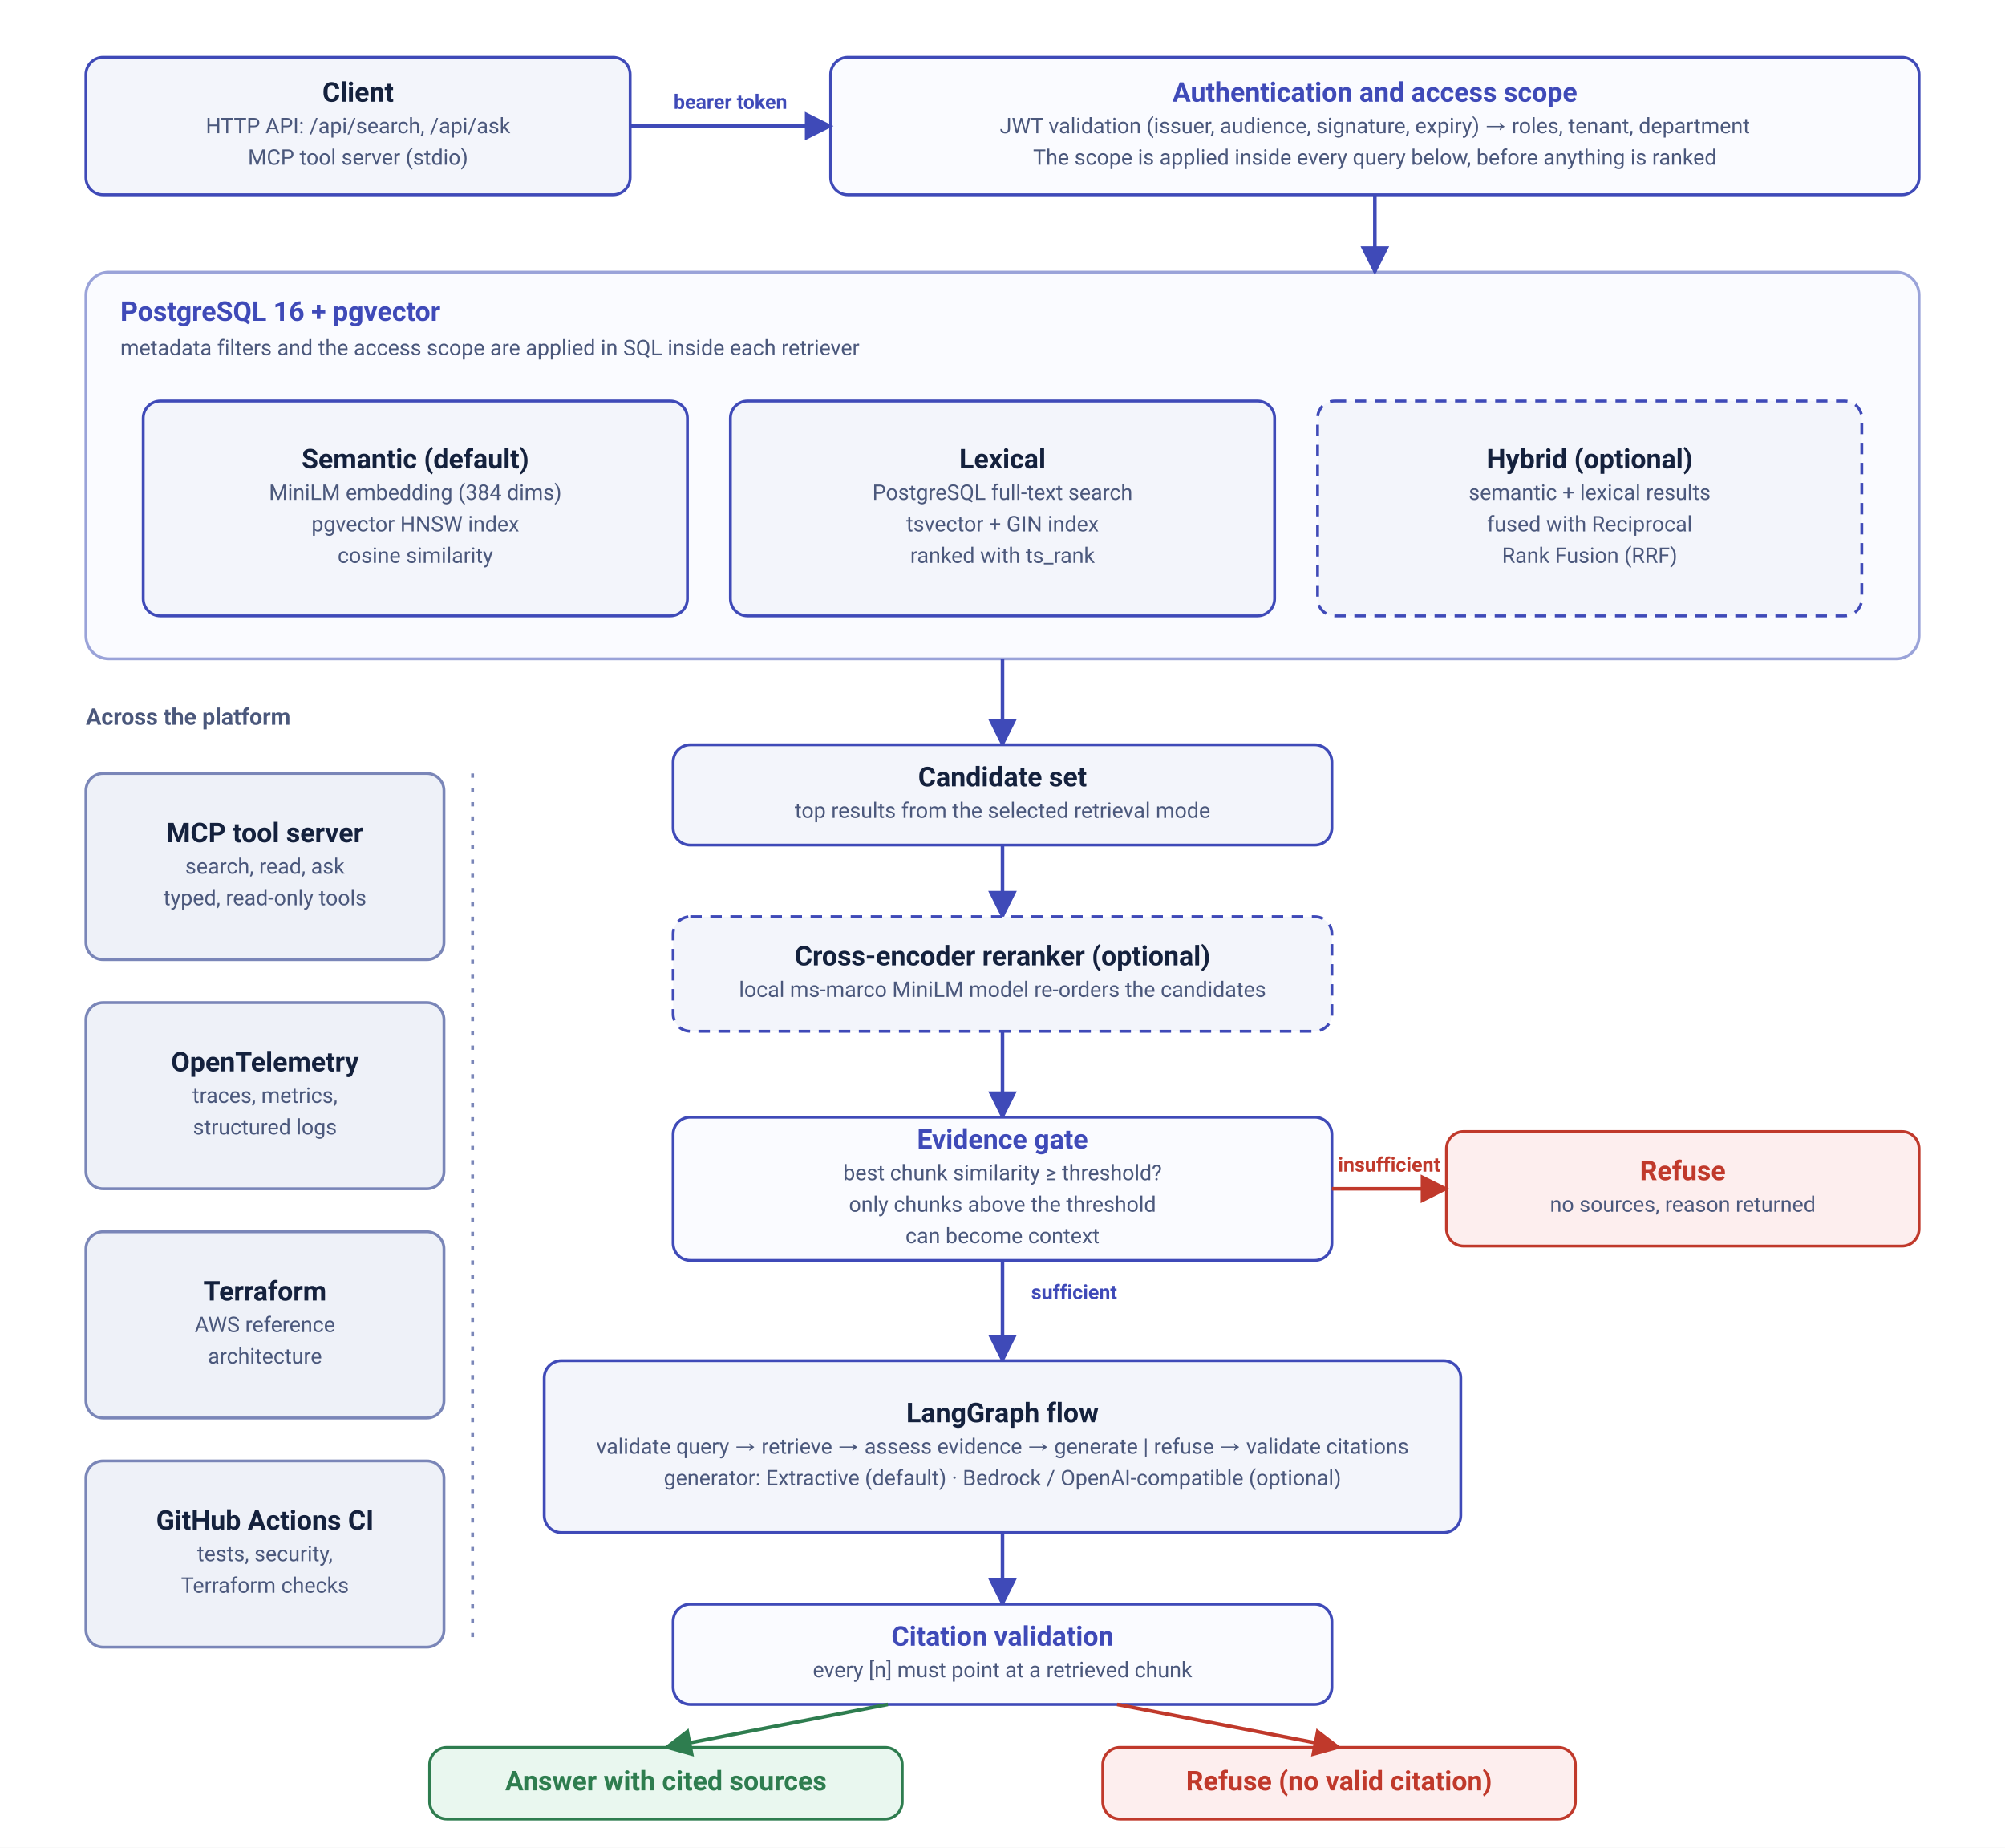
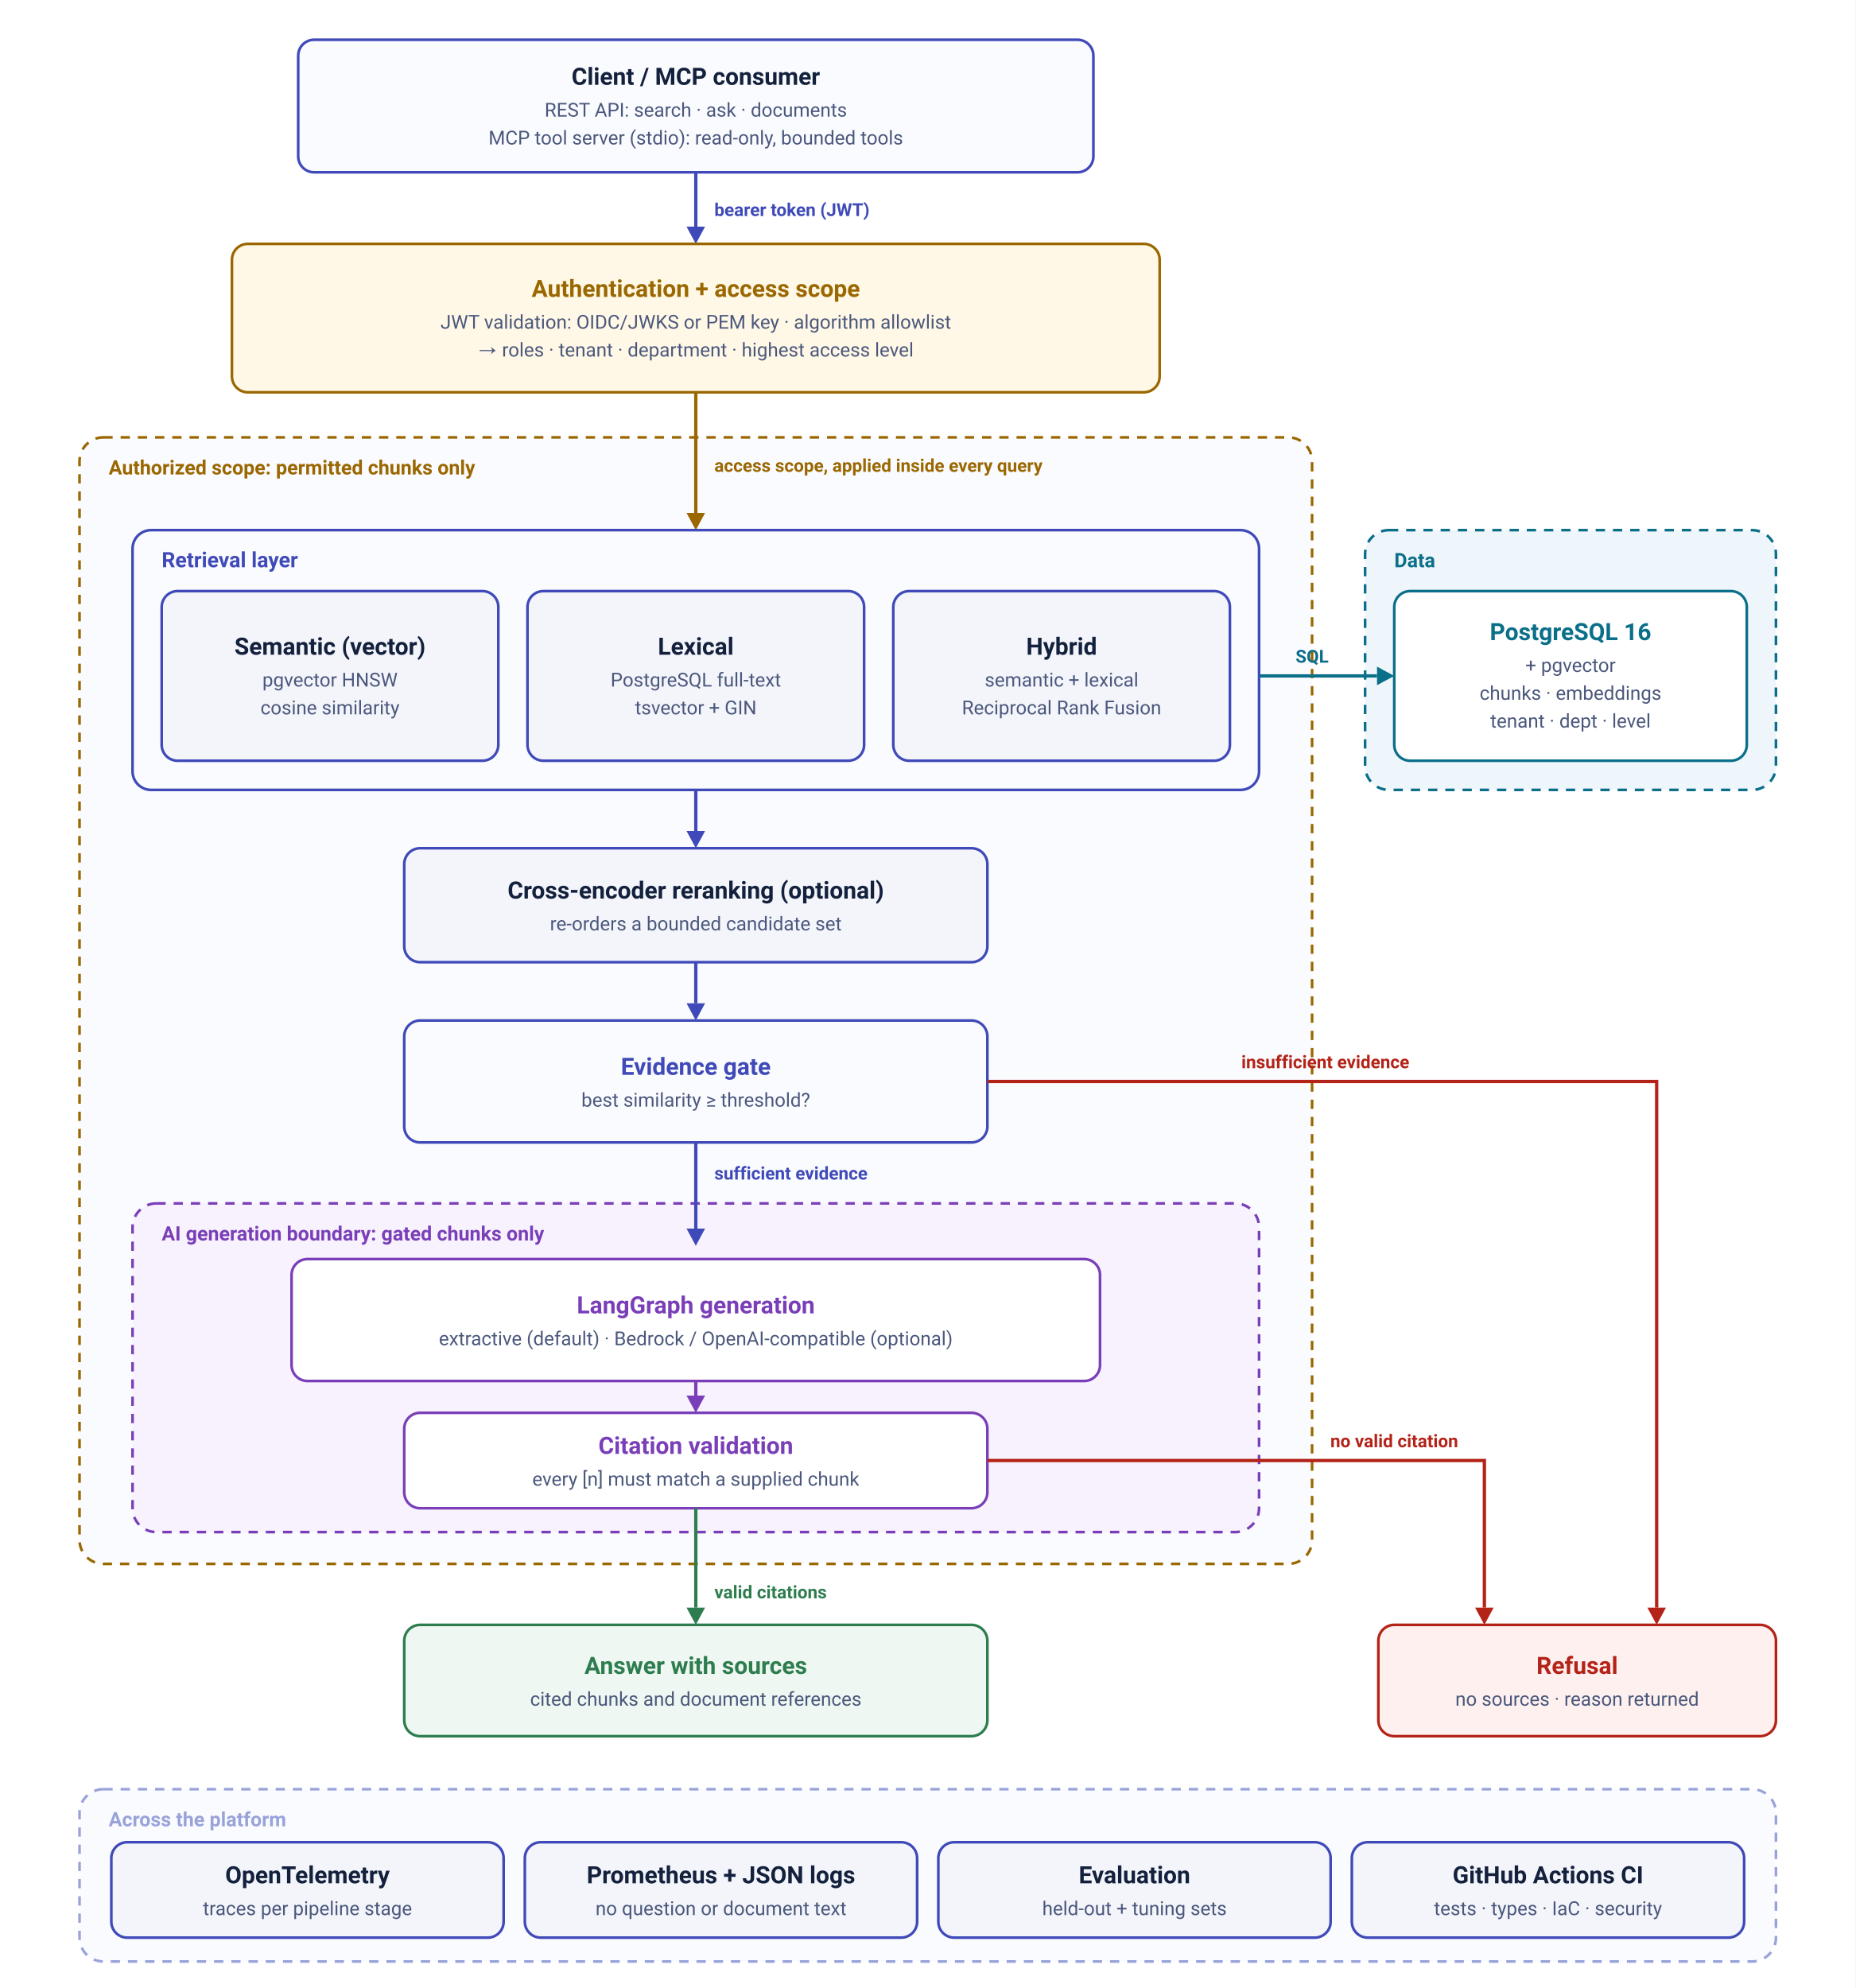
- <svg xmlns="http://www.w3.org/2000/svg" viewBox="0 0 1400 1290" width="1400" height="1290" role="img" aria-label="Policy RAG Platform architecture: JWT access scope, semantic, lexical and hybrid retrieval on PostgreSQL and pgvector, optional cross-encoder reranking, evidence gate, LangGraph generation, citation validation, answer or refusal">
-   <defs>
-     <marker id="head-3f4ab8" viewBox="0 0 10 10" refX="9" refY="5" markerWidth="8" markerHeight="8" orient="auto-start-reverse">
-       <path d="M0,0 L10,5 L0,10 z" fill="#3f4ab8" />
-     </marker>
-     <marker id="head-2e7d4f" viewBox="0 0 10 10" refX="9" refY="5" markerWidth="8" markerHeight="8" orient="auto-start-reverse">
-       <path d="M0,0 L10,5 L0,10 z" fill="#2e7d4f" />
-     </marker>
-     <marker id="head-c0392b" viewBox="0 0 10 10" refX="9" refY="5" markerWidth="8" markerHeight="8" orient="auto-start-reverse">
-       <path d="M0,0 L10,5 L0,10 z" fill="#c0392b" />
-     </marker>
-   </defs>
+ <svg xmlns="http://www.w3.org/2000/svg" viewBox="0 0 1400 1500" width="1400" height="1500" role="img" aria-label="Policy RAG Platform logical architecture. A REST API client or MCP consumer sends a bearer token; JWT validation produces an access scope (roles, tenant, department, access level) that is applied inside every retrieval query against PostgreSQL 16 with pgvector. Semantic, lexical or hybrid retrieval, optional cross-encoder reranking and an evidence gate run only on authorized chunks; LangGraph generation and citation validation return an answer with sources or a refusal. OpenTelemetry, Prometheus, held-out evaluation and CI run across the platform.">
  <style>text{font-family:-apple-system,"Segoe UI",Roboto,Helvetica,Arial,sans-serif}</style>
-   <rect width="1400" height="1290" fill="#ffffff" />
-   <rect x="60" y="40" width="380" height="96" rx="12" fill="#f3f5fb" stroke="#3f4ab8" stroke-width="2" />
-   <text x="250.0" y="71.0" font-size="19" font-weight="700" fill="#14213d" text-anchor="middle">Client</text>
-   <text x="250.0" y="93.0" font-size="15" font-weight="400" fill="#4b587c" text-anchor="middle">HTTP API: /api/search, /api/ask</text>
-   <text x="250.0" y="115.0" font-size="15" font-weight="400" fill="#4b587c" text-anchor="middle">MCP tool server (stdio)</text>
-   <rect x="580" y="40" width="760" height="96" rx="12" fill="#fafbff" stroke="#3f4ab8" stroke-width="2" />
-   <text x="960.0" y="71.0" font-size="19" font-weight="700" fill="#3f4ab8" text-anchor="middle">Authentication and access scope</text>
-   <text x="960.0" y="93.0" font-size="15" font-weight="400" fill="#4b587c" text-anchor="middle">JWT validation (issuer, audience, signature, expiry)  →  roles, tenant, department</text>
-   <text x="960.0" y="115.0" font-size="15" font-weight="400" fill="#4b587c" text-anchor="middle">The scope is applied inside every query below, before anything is ranked</text>
-   <line x1="440" y1="88" x2="580" y2="88" stroke="#3f4ab8" stroke-width="2.5" marker-end="url(#head-3f4ab8)" />
-   <text x="510.0" y="76.0" font-size="14" font-weight="600" fill="#3f4ab8" text-anchor="middle">bearer token</text>
-   <rect x="60" y="190" width="1280" height="270" rx="16" fill="#fafbff" stroke="#9aa3d9" stroke-width="2" />
-   <text x="84" y="224" font-size="19" font-weight="700" fill="#3f4ab8" text-anchor="start">PostgreSQL 16 + pgvector</text>
-   <text x="84" y="248" font-size="15" font-weight="400" fill="#4b587c" text-anchor="start">metadata filters and the access scope are applied in SQL inside each retriever</text>
-   <rect x="100" y="280" width="380" height="150" rx="12" fill="#f3f5fb" stroke="#3f4ab8" stroke-width="2" />
-   <text x="290.0" y="327.0" font-size="19" font-weight="700" fill="#14213d" text-anchor="middle">Semantic  (default)</text>
-   <text x="290.0" y="349.0" font-size="15" font-weight="400" fill="#4b587c" text-anchor="middle">MiniLM embedding (384 dims)</text>
-   <text x="290.0" y="371.0" font-size="15" font-weight="400" fill="#4b587c" text-anchor="middle">pgvector HNSW index</text>
-   <text x="290.0" y="393.0" font-size="15" font-weight="400" fill="#4b587c" text-anchor="middle">cosine similarity</text>
-   <rect x="510.0" y="280" width="380" height="150" rx="12" fill="#f3f5fb" stroke="#3f4ab8" stroke-width="2" />
-   <text x="700.0" y="327.0" font-size="19" font-weight="700" fill="#14213d" text-anchor="middle">Lexical</text>
-   <text x="700.0" y="349.0" font-size="15" font-weight="400" fill="#4b587c" text-anchor="middle">PostgreSQL full-text search</text>
-   <text x="700.0" y="371.0" font-size="15" font-weight="400" fill="#4b587c" text-anchor="middle">tsvector + GIN index</text>
-   <text x="700.0" y="393.0" font-size="15" font-weight="400" fill="#4b587c" text-anchor="middle">ranked with ts_rank</text>
-   <rect x="920" y="280" width="380" height="150" rx="12" fill="#f3f5fb" stroke="#3f4ab8" stroke-width="2" stroke-dasharray="8 6" />
-   <text x="1110.0" y="327.0" font-size="19" font-weight="700" fill="#14213d" text-anchor="middle">Hybrid  (optional)</text>
-   <text x="1110.0" y="349.0" font-size="15" font-weight="400" fill="#4b587c" text-anchor="middle">semantic + lexical results</text>
-   <text x="1110.0" y="371.0" font-size="15" font-weight="400" fill="#4b587c" text-anchor="middle">fused with Reciprocal</text>
-   <text x="1110.0" y="393.0" font-size="15" font-weight="400" fill="#4b587c" text-anchor="middle">Rank Fusion (RRF)</text>
-   <line x1="960" y1="136" x2="960" y2="190" stroke="#3f4ab8" stroke-width="2.5" marker-end="url(#head-3f4ab8)" />
-   <line x1="700" y1="460" x2="700" y2="520" stroke="#3f4ab8" stroke-width="2.5" marker-end="url(#head-3f4ab8)" />
-   <rect x="470.0" y="520" width="460" height="70" rx="12" fill="#f3f5fb" stroke="#3f4ab8" stroke-width="2" />
-   <text x="700.0" y="549.0" font-size="19" font-weight="700" fill="#14213d" text-anchor="middle">Candidate set</text>
-   <text x="700.0" y="571.0" font-size="15" font-weight="400" fill="#4b587c" text-anchor="middle">top results from the selected retrieval mode</text>
-   <line x1="700" y1="590" x2="700" y2="640" stroke="#3f4ab8" stroke-width="2.5" marker-end="url(#head-3f4ab8)" />
-   <rect x="470.0" y="640" width="460" height="80" rx="12" fill="#f3f5fb" stroke="#3f4ab8" stroke-width="2" stroke-dasharray="8 6" />
-   <text x="700.0" y="674.0" font-size="19" font-weight="700" fill="#14213d" text-anchor="middle">Cross-encoder reranker  (optional)</text>
-   <text x="700.0" y="696.0" font-size="15" font-weight="400" fill="#4b587c" text-anchor="middle">local ms-marco MiniLM model re-orders the candidates</text>
-   <line x1="700" y1="720" x2="700" y2="780" stroke="#3f4ab8" stroke-width="2.5" marker-end="url(#head-3f4ab8)" />
-   <rect x="470.0" y="780" width="460" height="100" rx="12" fill="#fafbff" stroke="#3f4ab8" stroke-width="2" />
-   <text x="700.0" y="802.0" font-size="19" font-weight="700" fill="#3f4ab8" text-anchor="middle">Evidence gate</text>
-   <text x="700.0" y="824.0" font-size="15" font-weight="400" fill="#4b587c" text-anchor="middle">best chunk similarity ≥ threshold?</text>
-   <text x="700.0" y="846.0" font-size="15" font-weight="400" fill="#4b587c" text-anchor="middle">only chunks above the threshold</text>
-   <text x="700.0" y="868.0" font-size="15" font-weight="400" fill="#4b587c" text-anchor="middle">can become context</text>
-   <rect x="1010" y="790" width="330" height="80" rx="12" fill="#fdeeee" stroke="#c0392b" stroke-width="2" />
-   <text x="1175.0" y="824.0" font-size="19" font-weight="700" fill="#c0392b" text-anchor="middle">Refuse</text>
-   <text x="1175.0" y="846.0" font-size="15" font-weight="400" fill="#4b587c" text-anchor="middle">no sources, reason returned</text>
-   <line x1="930.0" y1="830" x2="1010" y2="830" stroke="#c0392b" stroke-width="2.5" marker-end="url(#head-c0392b)" />
-   <text x="970.0" y="818.0" font-size="14" font-weight="600" fill="#c0392b" text-anchor="middle">insufficient</text>
-   <line x1="700" y1="880" x2="700" y2="950" stroke="#3f4ab8" stroke-width="2.5" marker-end="url(#head-3f4ab8)" />
-   <text x="750.0" y="907.0" font-size="14" font-weight="600" fill="#3f4ab8" text-anchor="middle">sufficient</text>
-   <rect x="380.0" y="950" width="640" height="120" rx="12" fill="#f3f5fb" stroke="#3f4ab8" stroke-width="2" />
-   <text x="700.0" y="993.0" font-size="19" font-weight="700" fill="#14213d" text-anchor="middle">LangGraph flow</text>
-   <text x="700.0" y="1015.0" font-size="15" font-weight="400" fill="#4b587c" text-anchor="middle">validate query → retrieve → assess evidence → generate | refuse → validate citations</text>
-   <text x="700.0" y="1037.0" font-size="15" font-weight="400" fill="#4b587c" text-anchor="middle">generator: Extractive (default)   ·   Bedrock / OpenAI-compatible (optional)</text>
-   <line x1="700" y1="1070" x2="700" y2="1120" stroke="#3f4ab8" stroke-width="2.5" marker-end="url(#head-3f4ab8)" />
-   <rect x="470.0" y="1120" width="460" height="70" rx="12" fill="#fafbff" stroke="#3f4ab8" stroke-width="2" />
-   <text x="700.0" y="1149.0" font-size="19" font-weight="700" fill="#3f4ab8" text-anchor="middle">Citation validation</text>
-   <text x="700.0" y="1171.0" font-size="15" font-weight="400" fill="#4b587c" text-anchor="middle">every [n] must point at a retrieved chunk</text>
-   <rect x="300" y="1220" width="330" height="50" rx="12" fill="#e9f7ef" stroke="#2e7d4f" stroke-width="2" />
-   <text x="465.0" y="1250.0" font-size="19" font-weight="700" fill="#2e7d4f" text-anchor="middle">Answer with cited sources</text>
-   <rect x="770" y="1220" width="330" height="50" rx="12" fill="#fdeeee" stroke="#c0392b" stroke-width="2" />
-   <text x="935.0" y="1250.0" font-size="19" font-weight="700" fill="#c0392b" text-anchor="middle">Refuse (no valid citation)</text>
-   <line x1="620" y1="1190" x2="465" y2="1220" stroke="#2e7d4f" stroke-width="2.5" marker-end="url(#head-2e7d4f)" />
-   <line x1="780" y1="1190" x2="935" y2="1220" stroke="#c0392b" stroke-width="2.5" marker-end="url(#head-c0392b)" />
-   <text x="60" y="506" font-size="16" font-weight="700" fill="#4b587c" text-anchor="start">Across the platform</text>
-   <rect x="60" y="540" width="250" height="130" rx="12" fill="#eef1f8" stroke="#7a86b8" stroke-width="2" />
-   <text x="185.0" y="588.0" font-size="19" font-weight="700" fill="#14213d" text-anchor="middle">MCP tool server</text>
-   <text x="185.0" y="610.0" font-size="15" font-weight="400" fill="#4b587c" text-anchor="middle">search, read, ask</text>
-   <text x="185.0" y="632.0" font-size="15" font-weight="400" fill="#4b587c" text-anchor="middle">typed, read-only tools</text>
-   <rect x="60" y="700" width="250" height="130" rx="12" fill="#eef1f8" stroke="#7a86b8" stroke-width="2" />
-   <text x="185.0" y="748.0" font-size="19" font-weight="700" fill="#14213d" text-anchor="middle">OpenTelemetry</text>
-   <text x="185.0" y="770.0" font-size="15" font-weight="400" fill="#4b587c" text-anchor="middle">traces, metrics,</text>
-   <text x="185.0" y="792.0" font-size="15" font-weight="400" fill="#4b587c" text-anchor="middle">structured logs</text>
-   <rect x="60" y="860" width="250" height="130" rx="12" fill="#eef1f8" stroke="#7a86b8" stroke-width="2" />
-   <text x="185.0" y="908.0" font-size="19" font-weight="700" fill="#14213d" text-anchor="middle">Terraform</text>
-   <text x="185.0" y="930.0" font-size="15" font-weight="400" fill="#4b587c" text-anchor="middle">AWS reference</text>
-   <text x="185.0" y="952.0" font-size="15" font-weight="400" fill="#4b587c" text-anchor="middle">architecture</text>
-   <rect x="60" y="1020" width="250" height="130" rx="12" fill="#eef1f8" stroke="#7a86b8" stroke-width="2" />
-   <text x="185.0" y="1068.0" font-size="19" font-weight="700" fill="#14213d" text-anchor="middle">GitHub Actions CI</text>
-   <text x="185.0" y="1090.0" font-size="15" font-weight="400" fill="#4b587c" text-anchor="middle">tests, security,</text>
-   <text x="185.0" y="1112.0" font-size="15" font-weight="400" fill="#4b587c" text-anchor="middle">Terraform checks</text>
-   <line x1="330" y1="540" x2="330" y2="1150" stroke="#7a86b8" stroke-width="2" stroke-dasharray="3 7" />
+   <rect width="1400" height="1500" fill="#ffffff" />
+   <rect x="60" y="330" width="930" height="850" rx="18" fill="#fafbff" stroke="#9a6700" stroke-width="2" stroke-dasharray="7 6" />
+   <text x="82" y="358" font-size="15" font-weight="700" fill="#9a6700" text-anchor="start">Authorized scope: permitted chunks only</text>
+   <rect x="1030" y="400" width="310" height="196" rx="18" fill="#eef6fb" stroke="#0b6f8a" stroke-width="2" stroke-dasharray="7 6" />
+   <text x="1052" y="428" font-size="15" font-weight="700" fill="#0b6f8a" text-anchor="start">Data</text>
+   <rect x="100" y="908" width="850" height="248" rx="18" fill="#f7f2fd" stroke="#7a3fb8" stroke-width="2" stroke-dasharray="7 6" />
+   <text x="122" y="936" font-size="15" font-weight="700" fill="#7a3fb8" text-anchor="start">AI generation boundary: gated chunks only</text>
+   <rect x="60" y="1350" width="1280" height="130" rx="18" fill="#fafbff" stroke="#9aa3d9" stroke-width="2" stroke-dasharray="7 6" />
+   <text x="82" y="1378" font-size="15" font-weight="700" fill="#9aa3d9" text-anchor="start">Across the platform</text>
+   <rect x="225" y="30" width="600" height="100" rx="12" fill="#fafbff" stroke="#3f4ab8" stroke-width="2" />
+   <text x="525.0" y="64.0" font-size="18" font-weight="700" fill="#14213d" text-anchor="middle">Client  /  MCP consumer</text>
+   <text x="525.0" y="88.0" font-size="14.5" font-weight="400" fill="#4b587c" text-anchor="middle">REST API: search · ask · documents</text>
+   <text x="525.0" y="109.0" font-size="14.5" font-weight="400" fill="#4b587c" text-anchor="middle">MCP tool server (stdio): read-only, bounded tools</text>
+   <path d="M525.0,130.0 L525.0,171.0" fill="none" stroke="#3f4ab8" stroke-width="2.5" />
+   <path d="M525.0,184.0 L532.0,171.0 L518.0,171.0 z" fill="#3f4ab8" />
+   <text x="539" y="163" font-size="13.5" font-weight="600" fill="#3f4ab8" text-anchor="start">bearer token (JWT)</text>
+   <rect x="175" y="184" width="700" height="112" rx="12" fill="#fff8e6" stroke="#9a6700" stroke-width="2" />
+   <text x="525.0" y="224.0" font-size="18" font-weight="700" fill="#9a6700" text-anchor="middle">Authentication + access scope</text>
+   <text x="525.0" y="248.0" font-size="14.5" font-weight="400" fill="#4b587c" text-anchor="middle">JWT validation: OIDC/JWKS or PEM key · algorithm allowlist</text>
+   <text x="525.0" y="269.0" font-size="14.5" font-weight="400" fill="#4b587c" text-anchor="middle">→ roles · tenant · department · highest access level</text>
+   <path d="M525.0,296.0 L525.0,387.0" fill="none" stroke="#9a6700" stroke-width="2.5" />
+   <path d="M525.0,400.0 L532.0,387.0 L518.0,387.0 z" fill="#9a6700" />
+   <text x="539" y="356" font-size="13.5" font-weight="600" fill="#9a6700" text-anchor="start">access scope, applied inside every query</text>
+   <rect x="100" y="400" width="850" height="196" rx="14" fill="#fafbff" stroke="#3f4ab8" stroke-width="2" />
+   <text x="122" y="428" font-size="16" font-weight="700" fill="#3f4ab8" text-anchor="start">Retrieval layer</text>
+   <rect x="122" y="446" width="254" height="128" rx="12" fill="#f3f5fb" stroke="#3f4ab8" stroke-width="2" />
+   <text x="249.0" y="494.0" font-size="18" font-weight="700" fill="#14213d" text-anchor="middle">Semantic (vector)</text>
+   <text x="249.0" y="518.0" font-size="14.5" font-weight="400" fill="#4b587c" text-anchor="middle">pgvector HNSW</text>
+   <text x="249.0" y="539.0" font-size="14.5" font-weight="400" fill="#4b587c" text-anchor="middle">cosine similarity</text>
+   <rect x="398" y="446" width="254" height="128" rx="12" fill="#f3f5fb" stroke="#3f4ab8" stroke-width="2" />
+   <text x="525.0" y="494.0" font-size="18" font-weight="700" fill="#14213d" text-anchor="middle">Lexical</text>
+   <text x="525.0" y="518.0" font-size="14.5" font-weight="400" fill="#4b587c" text-anchor="middle">PostgreSQL full-text</text>
+   <text x="525.0" y="539.0" font-size="14.5" font-weight="400" fill="#4b587c" text-anchor="middle">tsvector + GIN</text>
+   <rect x="674" y="446" width="254" height="128" rx="12" fill="#f3f5fb" stroke="#3f4ab8" stroke-width="2" />
+   <text x="801.0" y="494.0" font-size="18" font-weight="700" fill="#14213d" text-anchor="middle">Hybrid</text>
+   <text x="801.0" y="518.0" font-size="14.5" font-weight="400" fill="#4b587c" text-anchor="middle">semantic + lexical</text>
+   <text x="801.0" y="539.0" font-size="14.5" font-weight="400" fill="#4b587c" text-anchor="middle">Reciprocal Rank Fusion</text>
+   <rect x="1052" y="446" width="266" height="128" rx="12" fill="#ffffff" stroke="#0b6f8a" stroke-width="2" />
+   <text x="1185.0" y="483.0" font-size="18" font-weight="700" fill="#0b6f8a" text-anchor="middle">PostgreSQL 16</text>
+   <text x="1185.0" y="507.0" font-size="14.5" font-weight="400" fill="#4b587c" text-anchor="middle">+ pgvector</text>
+   <text x="1185.0" y="528.0" font-size="14.5" font-weight="400" fill="#4b587c" text-anchor="middle">chunks · embeddings</text>
+   <text x="1185.0" y="549.0" font-size="14.5" font-weight="400" fill="#4b587c" text-anchor="middle">tenant · dept · level</text>
+   <path d="M950.0,510.0 L1039.0,510.0" fill="none" stroke="#0b6f8a" stroke-width="2.5" />
+   <path d="M1052.0,510.0 L1039.0,503.0 L1039.0,517.0 z" fill="#0b6f8a" />
+   <text x="990" y="500" font-size="13.5" font-weight="600" fill="#0b6f8a" text-anchor="middle">SQL</text>
+   <path d="M525.0,596.0 L525.0,627.0" fill="none" stroke="#3f4ab8" stroke-width="2.5" />
+   <path d="M525.0,640.0 L532.0,627.0 L518.0,627.0 z" fill="#3f4ab8" />
+   <rect x="305" y="640" width="440" height="86" rx="12" fill="#f3f5fb" stroke="#3f4ab8" stroke-width="2" />
+   <text x="525.0" y="678.0" font-size="18" font-weight="700" fill="#14213d" text-anchor="middle">Cross-encoder reranking (optional)</text>
+   <text x="525.0" y="702.0" font-size="14.5" font-weight="400" fill="#4b587c" text-anchor="middle">re-orders a bounded candidate set</text>
+   <path d="M525.0,726.0 L525.0,757.0" fill="none" stroke="#3f4ab8" stroke-width="2.5" />
+   <path d="M525.0,770.0 L532.0,757.0 L518.0,757.0 z" fill="#3f4ab8" />
+   <rect x="305" y="770" width="440" height="92" rx="12" fill="#fafbff" stroke="#3f4ab8" stroke-width="2" />
+   <text x="525.0" y="811.0" font-size="18" font-weight="700" fill="#3f4ab8" text-anchor="middle">Evidence gate</text>
+   <text x="525.0" y="835.0" font-size="14.5" font-weight="400" fill="#4b587c" text-anchor="middle">best similarity ≥ threshold?</text>
+   <path d="M525.0,862.0 L525.0,927.0" fill="none" stroke="#3f4ab8" stroke-width="2.5" />
+   <path d="M525.0,940.0 L532.0,927.0 L518.0,927.0 z" fill="#3f4ab8" />
+   <text x="539" y="890" font-size="13.5" font-weight="600" fill="#3f4ab8" text-anchor="start">sufficient evidence</text>
+   <rect x="220" y="950" width="610" height="92" rx="12" fill="#ffffff" stroke="#7a3fb8" stroke-width="2" />
+   <text x="525.0" y="991.0" font-size="18" font-weight="700" fill="#7a3fb8" text-anchor="middle">LangGraph generation</text>
+   <text x="525.0" y="1015.0" font-size="14.5" font-weight="400" fill="#4b587c" text-anchor="middle">extractive (default) · Bedrock / OpenAI-compatible (optional)</text>
+   <path d="M525.0,1042.0 L525.0,1053.0" fill="none" stroke="#7a3fb8" stroke-width="2.5" />
+   <path d="M525.0,1066.0 L532.0,1053.0 L518.0,1053.0 z" fill="#7a3fb8" />
+   <rect x="305" y="1066" width="440" height="72" rx="12" fill="#ffffff" stroke="#7a3fb8" stroke-width="2" />
+   <text x="525.0" y="1097.0" font-size="18" font-weight="700" fill="#7a3fb8" text-anchor="middle">Citation validation</text>
+   <text x="525.0" y="1121.0" font-size="14.5" font-weight="400" fill="#4b587c" text-anchor="middle">every [n] must match a supplied chunk</text>
+   <path d="M525.0,1138.0 L525.0,1213.0" fill="none" stroke="#2e7d4f" stroke-width="2.5" />
+   <path d="M525.0,1226.0 L532.0,1213.0 L518.0,1213.0 z" fill="#2e7d4f" />
+   <text x="539" y="1206" font-size="13.5" font-weight="600" fill="#2e7d4f" text-anchor="start">valid citations</text>
+   <rect x="305" y="1226" width="440" height="84" rx="12" fill="#eef7f1" stroke="#2e7d4f" stroke-width="2" />
+   <text x="525.0" y="1263.0" font-size="18" font-weight="700" fill="#2e7d4f" text-anchor="middle">Answer with sources</text>
+   <text x="525.0" y="1287.0" font-size="14.5" font-weight="400" fill="#4b587c" text-anchor="middle">cited chunks and document references</text>
+   <rect x="1040" y="1226" width="300" height="84" rx="12" fill="#fdf0ef" stroke="#b42318" stroke-width="2" />
+   <text x="1190.0" y="1263.0" font-size="18" font-weight="700" fill="#b42318" text-anchor="middle">Refusal</text>
+   <text x="1190.0" y="1287.0" font-size="14.5" font-weight="400" fill="#4b587c" text-anchor="middle">no sources · reason returned</text>
+   <path d="M745.0,816.0 L1250.0,816.0 L1250.0,1213.0" fill="none" stroke="#b42318" stroke-width="2.5" />
+   <path d="M1250.0,1226.0 L1257.0,1213.0 L1243.0,1213.0 z" fill="#b42318" />
+   <text x="1000" y="806" font-size="13.5" font-weight="600" fill="#b42318" text-anchor="middle">insufficient evidence</text>
+   <path d="M745.0,1102.0 L1120.0,1102.0 L1120.0,1213.0" fill="none" stroke="#b42318" stroke-width="2.5" />
+   <path d="M1120.0,1226.0 L1127.0,1213.0 L1113.0,1213.0 z" fill="#b42318" />
+   <text x="1052" y="1092" font-size="13.5" font-weight="600" fill="#b42318" text-anchor="middle">no valid citation</text>
+   <rect x="84" y="1390" width="296" height="72" rx="12" fill="#f3f5fb" stroke="#3f4ab8" stroke-width="2" />
+   <text x="232.0" y="1421.0" font-size="18" font-weight="700" fill="#14213d" text-anchor="middle">OpenTelemetry</text>
+   <text x="232.0" y="1445.0" font-size="14.5" font-weight="400" fill="#4b587c" text-anchor="middle">traces per pipeline stage</text>
+   <rect x="396" y="1390" width="296" height="72" rx="12" fill="#f3f5fb" stroke="#3f4ab8" stroke-width="2" />
+   <text x="544.0" y="1421.0" font-size="18" font-weight="700" fill="#14213d" text-anchor="middle">Prometheus + JSON logs</text>
+   <text x="544.0" y="1445.0" font-size="14.5" font-weight="400" fill="#4b587c" text-anchor="middle">no question or document text</text>
+   <rect x="708" y="1390" width="296" height="72" rx="12" fill="#f3f5fb" stroke="#3f4ab8" stroke-width="2" />
+   <text x="856.0" y="1421.0" font-size="18" font-weight="700" fill="#14213d" text-anchor="middle">Evaluation</text>
+   <text x="856.0" y="1445.0" font-size="14.5" font-weight="400" fill="#4b587c" text-anchor="middle">held-out + tuning sets</text>
+   <rect x="1020" y="1390" width="296" height="72" rx="12" fill="#f3f5fb" stroke="#3f4ab8" stroke-width="2" />
+   <text x="1168.0" y="1421.0" font-size="18" font-weight="700" fill="#14213d" text-anchor="middle">GitHub Actions CI</text>
+   <text x="1168.0" y="1445.0" font-size="14.5" font-weight="400" fill="#4b587c" text-anchor="middle">tests · types · IaC · security</text>
</svg>
